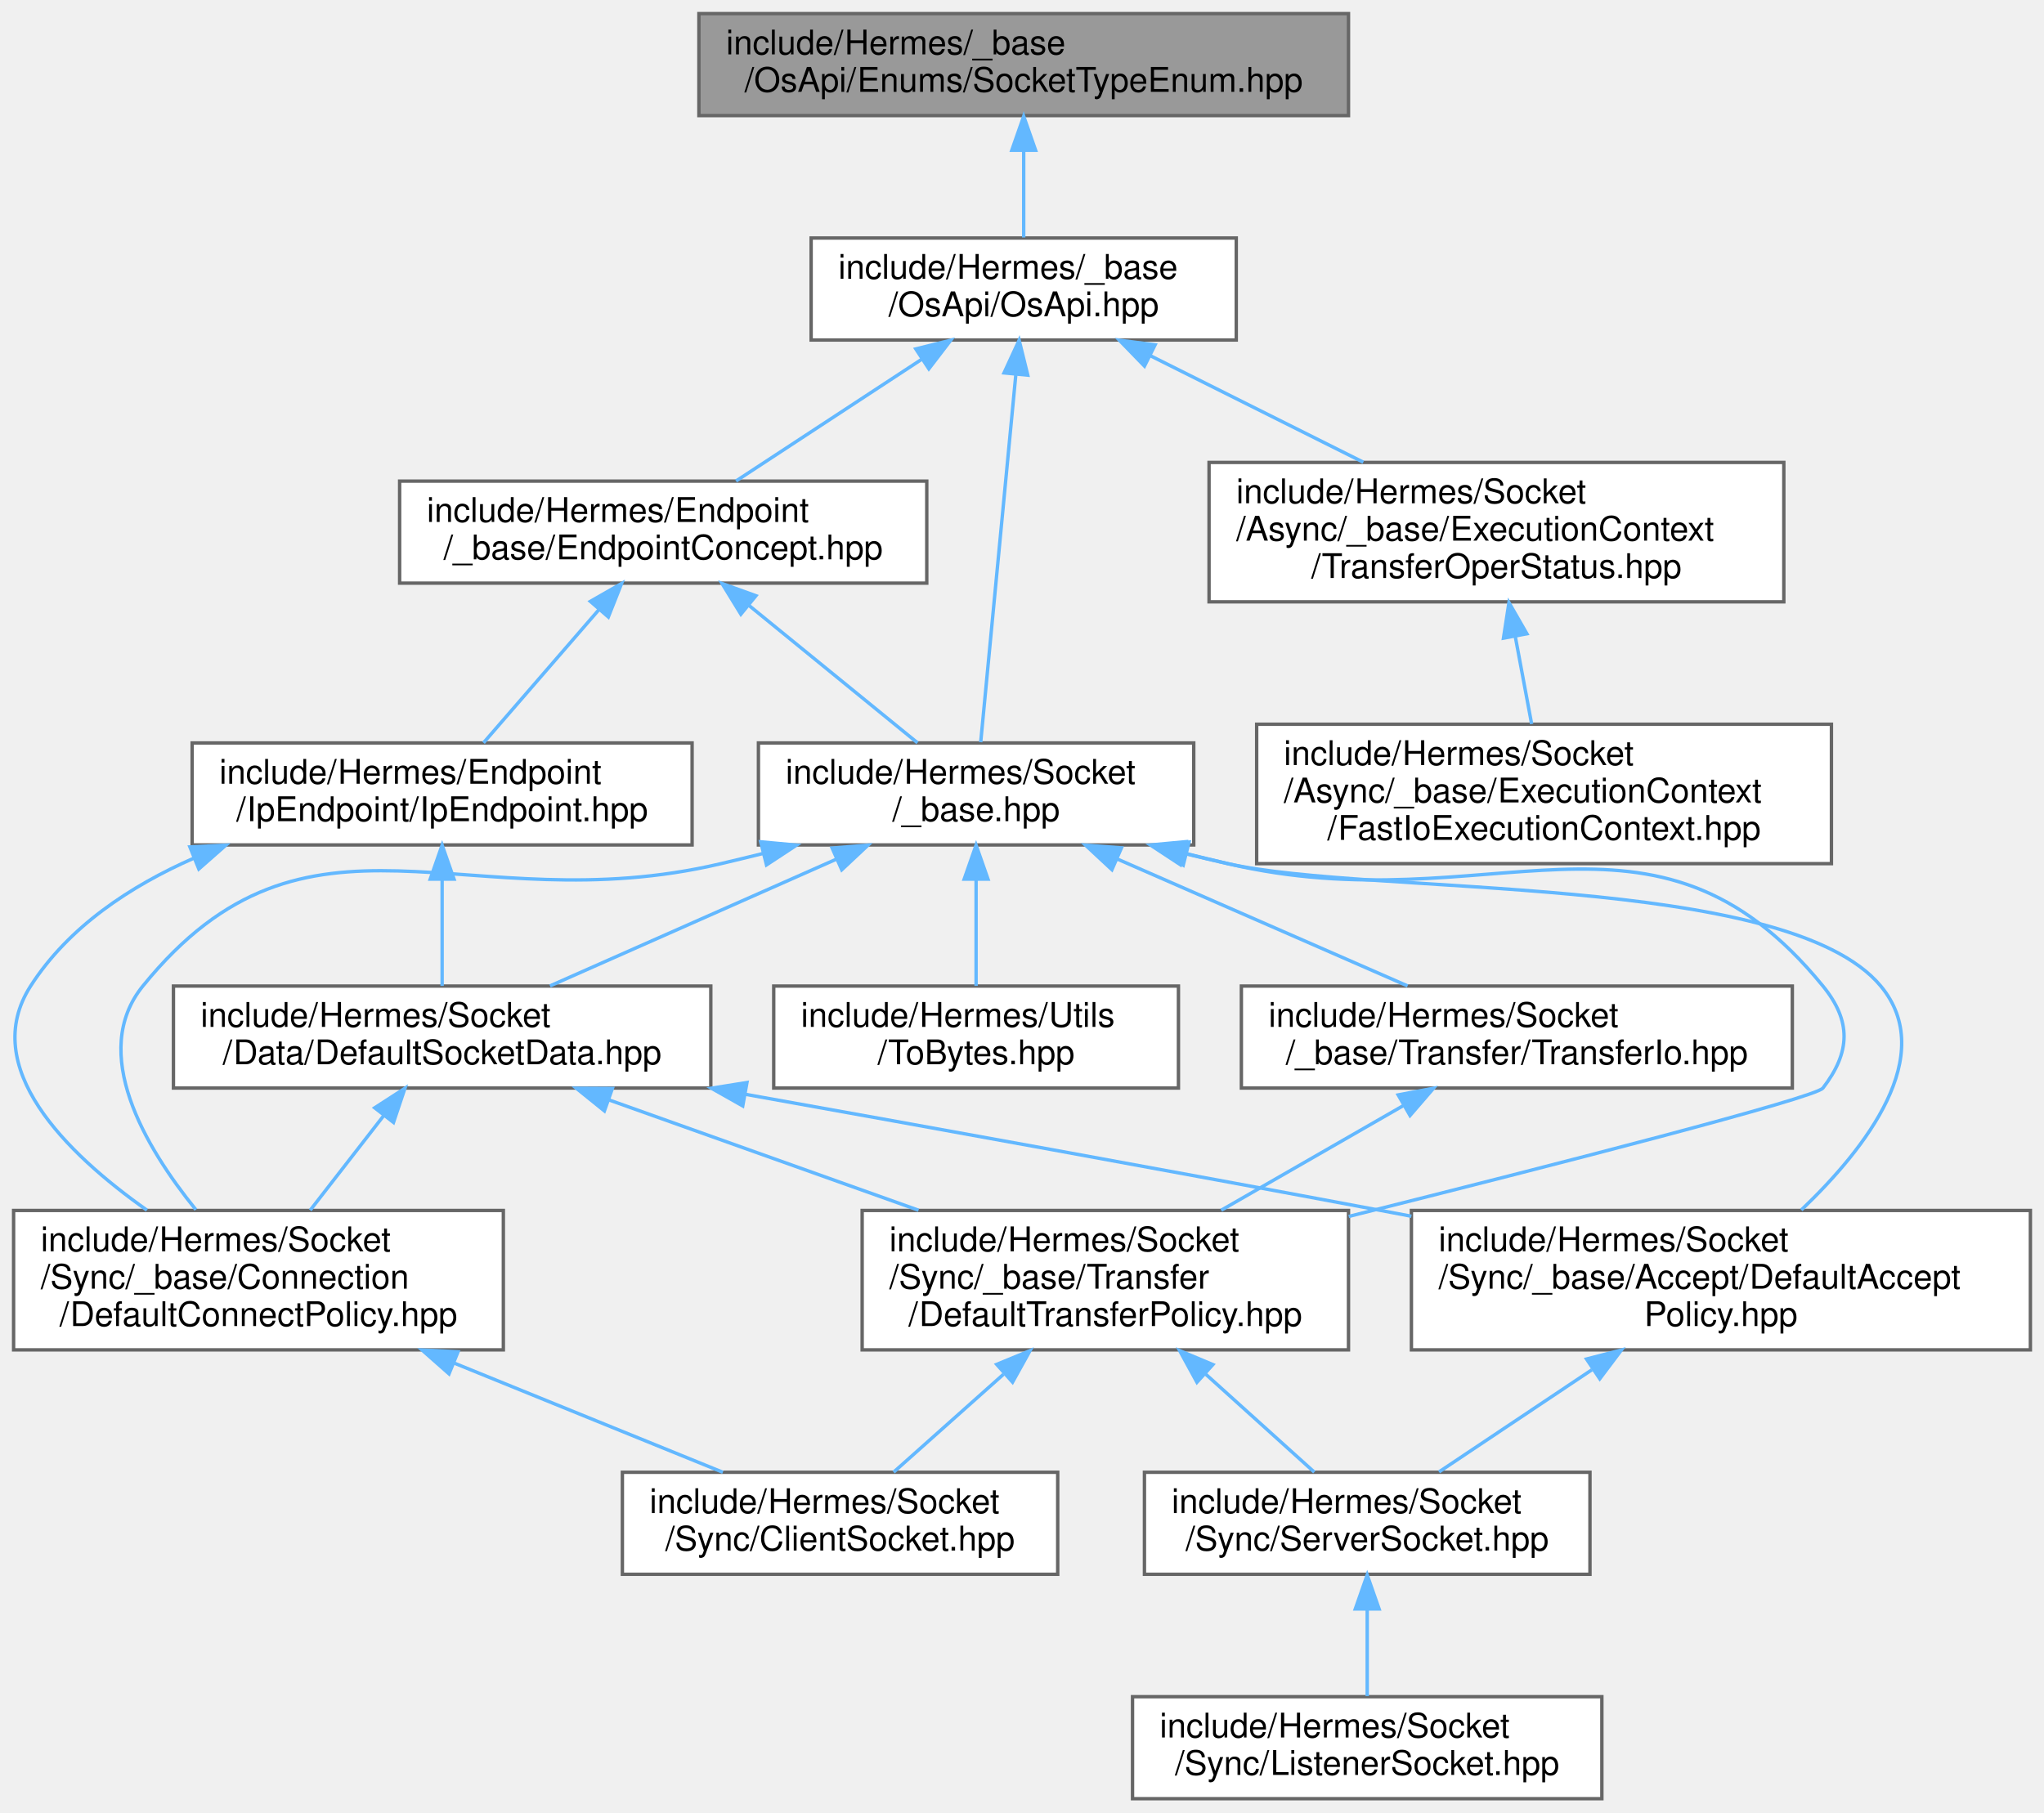
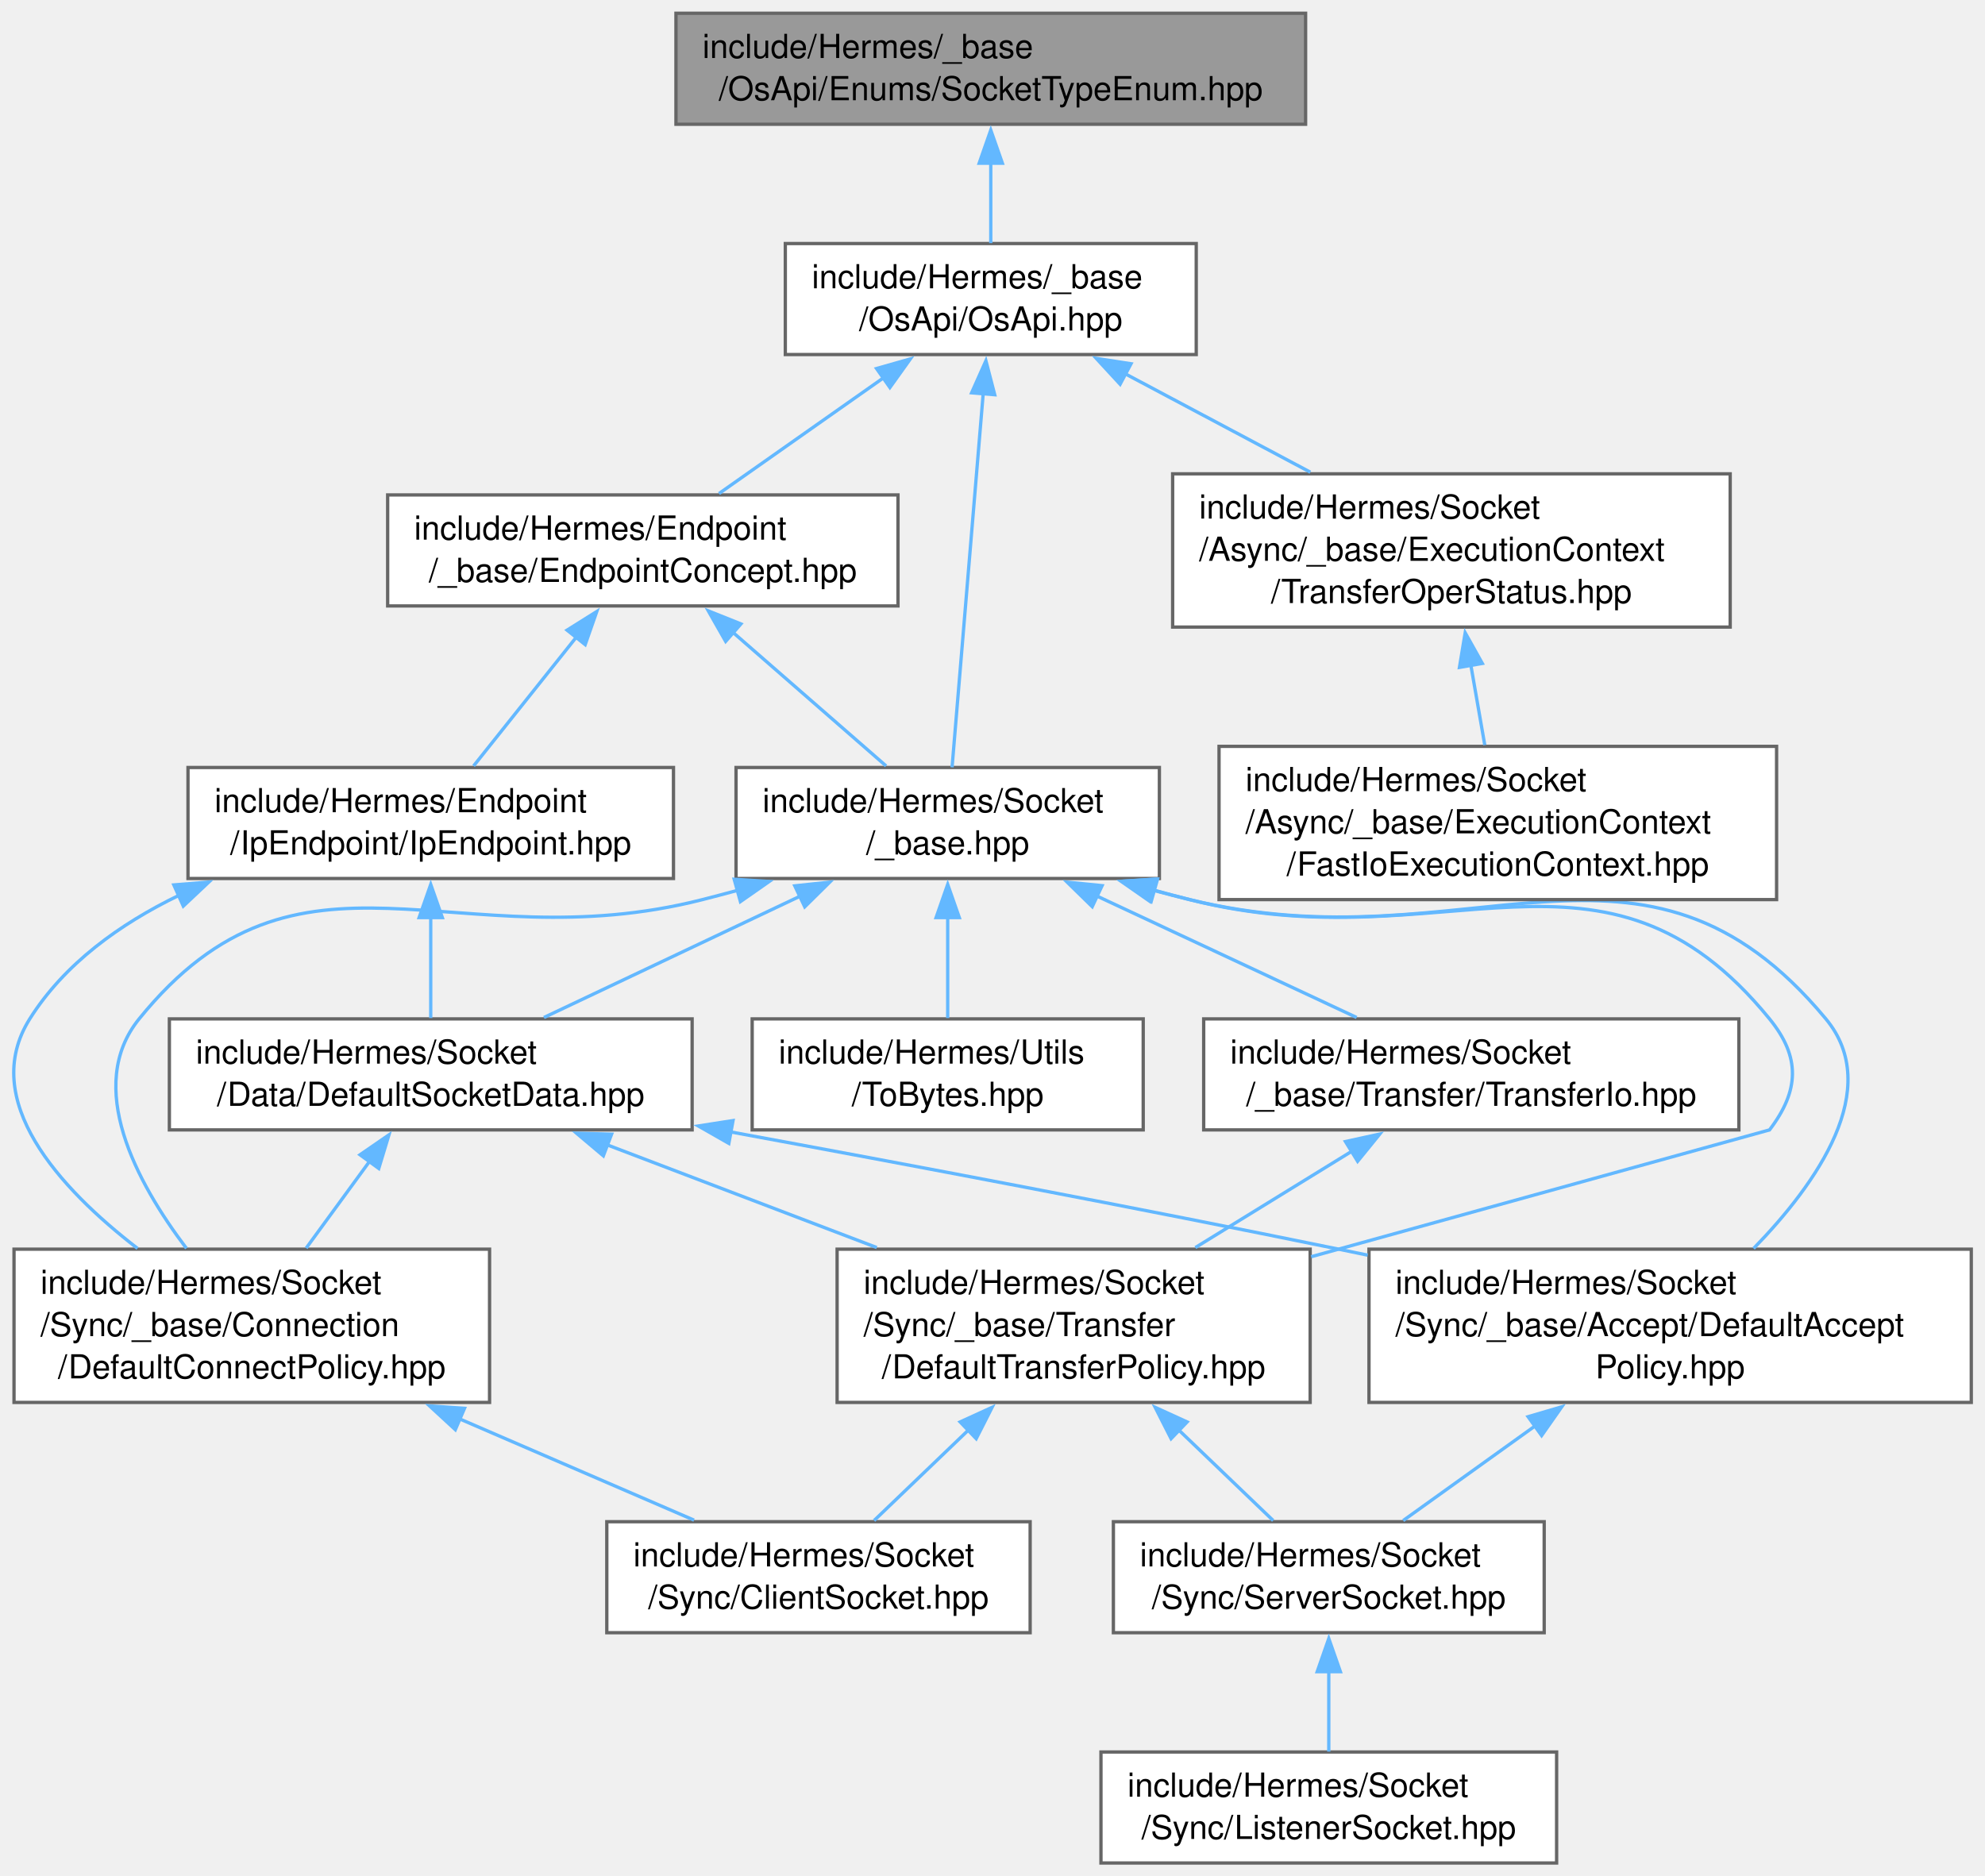
- <svg xmlns="http://www.w3.org/2000/svg" xmlns:xlink="http://www.w3.org/1999/xlink" width="601pt" height="533pt" viewBox="0.00 0.00 601.00 533.00">
-   <g id="graph0" class="graph" transform="scale(1 1) rotate(0) translate(4 529)">
+ <svg xmlns="http://www.w3.org/2000/svg" xmlns:xlink="http://www.w3.org/1999/xlink" width="599pt" height="566pt" viewBox="0.00 0.00 599.00 566.00">
+   <g id="graph0" class="graph" transform="scale(1 1) rotate(0) translate(4 562.25)">
    <g id="Node000001" class="node">
      <g id="a_Node000001">
        <a xlink:title=" ">
-           <polygon fill="#999999" stroke="#666666" points="392.5,-525 201.5,-525 201.5,-495 392.5,-495 392.5,-525" />
-           <text text-anchor="start" x="209.5" y="-513" font-family="Helvetica,sans-Serif" font-size="10.00">include/Hermes/_base</text>
-           <text text-anchor="middle" x="297" y="-502" font-family="Helvetica,sans-Serif" font-size="10.00">/OsApi/Enums/SocketTypeEnum.hpp</text>
+           <polygon fill="#999999" stroke="#666666" points="389.98,-558.25 199.98,-558.25 199.98,-524.75 389.98,-524.75 389.98,-558.25" />
+           <text xml:space="preserve" text-anchor="start" x="207.98" y="-544.75" font-family="Helvetica,sans-Serif" font-size="10.00">include/Hermes/_base</text>
+           <text xml:space="preserve" text-anchor="middle" x="294.98" y="-532" font-family="Helvetica,sans-Serif" font-size="10.00">/OsApi/Enums/SocketTypeEnum.hpp</text>
        </a>
      </g>
    </g>
    <g id="Node000002" class="node">
      <g id="a_Node000002">
        <a xlink:href="_os_api_8hpp.html" target="_top" xlink:title=" ">
-           <polygon fill="white" stroke="#666666" points="359.5,-459 234.5,-459 234.5,-429 359.5,-429 359.5,-459" />
-           <text text-anchor="start" x="242.5" y="-447" font-family="Helvetica,sans-Serif" font-size="10.00">include/Hermes/_base</text>
-           <text text-anchor="middle" x="297" y="-436" font-family="Helvetica,sans-Serif" font-size="10.00">/OsApi/OsApi.hpp</text>
+           <polygon fill="white" stroke="#666666" points="356.98,-488.75 232.98,-488.75 232.98,-455.25 356.98,-455.25 356.98,-488.75" />
+           <text xml:space="preserve" text-anchor="start" x="240.98" y="-475.25" font-family="Helvetica,sans-Serif" font-size="10.00">include/Hermes/_base</text>
+           <text xml:space="preserve" text-anchor="middle" x="294.98" y="-462.5" font-family="Helvetica,sans-Serif" font-size="10.00">/OsApi/OsApi.hpp</text>
        </a>
      </g>
    </g>
    <g id="edge1_Node000001_Node000002" class="edge">
      <g id="a_edge1_Node000001_Node000002">
        <a xlink:title=" ">
-           <path fill="none" stroke="#63b8ff" d="M297,-484.54C297,-475.96 297,-466.61 297,-459.16" />
-           <polygon fill="#63b8ff" stroke="#63b8ff" points="293.5,-484.8 297,-494.8 300.5,-484.8 293.5,-484.8" />
+           <path fill="none" stroke="#63b8ff" d="M294.98,-513.06C294.98,-504.84 294.98,-496.09 294.98,-488.88" />
+           <polygon fill="#63b8ff" stroke="#63b8ff" points="291.48,-512.99 294.98,-522.99 298.48,-512.99 291.48,-512.99" />
        </a>
      </g>
    </g>
    <g id="Node000003" class="node">
      <g id="a_Node000003">
        <a xlink:href="_endpoint_concept_8hpp.html" target="_top" xlink:title=" ">
-           <polygon fill="white" stroke="#666666" points="268.5,-387.5 113.5,-387.5 113.5,-357.5 268.5,-357.5 268.5,-387.5" />
-           <text text-anchor="start" x="121.5" y="-375.5" font-family="Helvetica,sans-Serif" font-size="10.00">include/Hermes/Endpoint</text>
-           <text text-anchor="middle" x="191" y="-364.5" font-family="Helvetica,sans-Serif" font-size="10.00">/_base/EndpointConcept.hpp</text>
+           <polygon fill="white" stroke="#666666" points="266.98,-412.88 112.98,-412.88 112.98,-379.38 266.98,-379.38 266.98,-412.88" />
+           <text xml:space="preserve" text-anchor="start" x="120.98" y="-399.38" font-family="Helvetica,sans-Serif" font-size="10.00">include/Hermes/Endpoint</text>
+           <text xml:space="preserve" text-anchor="middle" x="189.98" y="-386.62" font-family="Helvetica,sans-Serif" font-size="10.00">/_base/EndpointConcept.hpp</text>
        </a>
      </g>
    </g>
    <g id="edge2_Node000002_Node000003" class="edge">
      <g id="a_edge2_Node000002_Node000003">
        <a xlink:title=" ">
-           <path fill="none" stroke="#63b8ff" d="M266.89,-423.25C249.51,-411.86 228.07,-397.81 212.42,-387.54" />
-           <polygon fill="#63b8ff" stroke="#63b8ff" points="265.27,-426.38 275.55,-428.94 269.11,-420.53 265.27,-426.38" />
+           <path fill="none" stroke="#63b8ff" d="M262.86,-448.4C246.74,-437.06 227.59,-423.59 212.97,-413.3" />
+           <polygon fill="#63b8ff" stroke="#63b8ff" points="260.51,-451.03 270.7,-453.92 264.54,-445.3 260.51,-451.03" />
        </a>
      </g>
    </g>
    <g id="Node000012" class="node">
      <g id="a_Node000012">
        <a xlink:href="__base_8hpp.html" target="_top" xlink:title=" ">
-           <polygon fill="white" stroke="#666666" points="347,-310.5 219,-310.5 219,-280.5 347,-280.5 347,-310.5" />
-           <text text-anchor="start" x="227" y="-298.5" font-family="Helvetica,sans-Serif" font-size="10.00">include/Hermes/Socket</text>
-           <text text-anchor="middle" x="283" y="-287.5" font-family="Helvetica,sans-Serif" font-size="10.00">/_base.hpp</text>
+           <polygon fill="white" stroke="#666666" points="345.86,-330.62 218.11,-330.62 218.11,-297.12 345.86,-297.12 345.86,-330.62" />
+           <text xml:space="preserve" text-anchor="start" x="226.11" y="-317.12" font-family="Helvetica,sans-Serif" font-size="10.00">include/Hermes/Socket</text>
+           <text xml:space="preserve" text-anchor="middle" x="281.98" y="-304.38" font-family="Helvetica,sans-Serif" font-size="10.00">/_base.hpp</text>
        </a>
      </g>
    </g>
    <g id="edge24_Node000002_Node000012" class="edge">
      <g id="a_edge24_Node000002_Node000012">
        <a xlink:title=" ">
-           <path fill="none" stroke="#63b8ff" d="M294.67,-418.65C291.73,-387.82 286.75,-335.72 284.36,-310.72" />
-           <polygon fill="#63b8ff" stroke="#63b8ff" points="291.22,-419.33 295.66,-428.95 298.19,-418.67 291.22,-419.33" />
+           <path fill="none" stroke="#63b8ff" d="M292.69,-443.44C289.96,-410.68 285.5,-357.12 283.3,-330.67" />
+           <polygon fill="#63b8ff" stroke="#63b8ff" points="289.2,-443.7 293.51,-453.37 296.17,-443.12 289.2,-443.7" />
        </a>
      </g>
    </g>
    <g id="Node000015" class="node">
      <g id="a_Node000015">
        <a xlink:href="_transfer_oper_status_8hpp.html" target="_top" xlink:title=" ">
-           <polygon fill="white" stroke="#666666" points="520.5,-393 351.5,-393 351.5,-352 520.5,-352 520.5,-393" />
-           <text text-anchor="start" x="359.5" y="-381" font-family="Helvetica,sans-Serif" font-size="10.00">include/Hermes/Socket</text>
-           <text text-anchor="start" x="359.5" y="-370" font-family="Helvetica,sans-Serif" font-size="10.00">/Async/_base/ExecutionContext</text>
-           <text text-anchor="middle" x="436" y="-359" font-family="Helvetica,sans-Serif" font-size="10.00">/TransferOperStatus.hpp</text>
+           <polygon fill="white" stroke="#666666" points="518.11,-419.25 349.86,-419.25 349.86,-373 518.11,-373 518.11,-419.25" />
+           <text xml:space="preserve" text-anchor="start" x="357.86" y="-405.75" font-family="Helvetica,sans-Serif" font-size="10.00">include/Hermes/Socket</text>
+           <text xml:space="preserve" text-anchor="start" x="357.86" y="-393" font-family="Helvetica,sans-Serif" font-size="10.00">/Async/_base/ExecutionContext</text>
+           <text xml:space="preserve" text-anchor="middle" x="433.98" y="-380.25" font-family="Helvetica,sans-Serif" font-size="10.00">/TransferOperStatus.hpp</text>
        </a>
      </g>
    </g>
    <g id="edge22_Node000002_Node000015" class="edge">
      <g id="a_edge22_Node000002_Node000015">
        <a xlink:title=" ">
-           <path fill="none" stroke="#63b8ff" d="M334.25,-424.38C353.6,-414.7 377.23,-402.88 396.85,-393.07" />
-           <polygon fill="#63b8ff" stroke="#63b8ff" points="332.51,-421.33 325.13,-428.94 335.64,-427.59 332.51,-421.33" />
+           <path fill="none" stroke="#63b8ff" d="M335.44,-449.5C353.02,-440.16 373.62,-429.21 391.42,-419.74" />
+           <polygon fill="#63b8ff" stroke="#63b8ff" points="334.01,-446.29 326.82,-454.08 337.3,-452.47 334.01,-446.29" />
        </a>
      </g>
    </g>
    <g id="Node000004" class="node">
      <g id="a_Node000004">
        <a xlink:href="_ip_endpoint_8hpp.html" target="_top" xlink:title=" ">
-           <polygon fill="white" stroke="#666666" points="199.5,-310.5 52.5,-310.5 52.5,-280.5 199.5,-280.5 199.5,-310.5" />
-           <text text-anchor="start" x="60.5" y="-298.5" font-family="Helvetica,sans-Serif" font-size="10.00">include/Hermes/Endpoint</text>
-           <text text-anchor="middle" x="126" y="-287.5" font-family="Helvetica,sans-Serif" font-size="10.00">/IpEndpoint/IpEndpoint.hpp</text>
+           <polygon fill="white" stroke="#666666" points="199.23,-330.62 52.73,-330.62 52.73,-297.12 199.23,-297.12 199.23,-330.62" />
+           <text xml:space="preserve" text-anchor="start" x="60.73" y="-317.12" font-family="Helvetica,sans-Serif" font-size="10.00">include/Hermes/Endpoint</text>
+           <text xml:space="preserve" text-anchor="middle" x="125.98" y="-304.38" font-family="Helvetica,sans-Serif" font-size="10.00">/IpEndpoint/IpEndpoint.hpp</text>
        </a>
      </g>
    </g>
    <g id="edge3_Node000003_Node000004" class="edge">
      <g id="a_edge3_Node000003_Node000004">
        <a xlink:title=" ">
-           <path fill="none" stroke="#63b8ff" d="M172.02,-349.6C161.09,-336.99 147.69,-321.53 138.17,-310.54" />
-           <polygon fill="#63b8ff" stroke="#63b8ff" points="169.58,-352.13 178.77,-357.39 174.87,-347.54 169.58,-352.13" />
+           <path fill="none" stroke="#63b8ff" d="M170.05,-370.13C159.89,-357.4 147.84,-342.29 138.91,-331.09" />
+           <polygon fill="#63b8ff" stroke="#63b8ff" points="167.12,-372.07 176.09,-377.7 172.59,-367.7 167.12,-372.07" />
        </a>
      </g>
    </g>
    <g id="edge14_Node000003_Node000012" class="edge">
      <g id="a_edge14_Node000003_Node000012">
        <a xlink:title=" ">
-           <path fill="none" stroke="#63b8ff" d="M216.11,-351.03C231.88,-338.18 251.79,-321.94 265.77,-310.54" />
-           <polygon fill="#63b8ff" stroke="#63b8ff" points="213.84,-348.36 208.3,-357.39 218.27,-353.79 213.84,-348.36" />
+           <path fill="none" stroke="#63b8ff" d="M216.95,-371.6C231.88,-358.58 250.06,-342.72 263.39,-331.09" />
+           <polygon fill="#63b8ff" stroke="#63b8ff" points="214.98,-368.68 209.74,-377.89 219.58,-373.95 214.98,-368.68" />
        </a>
      </g>
    </g>
    <g id="Node000005" class="node">
      <g id="a_Node000005">
        <a xlink:href="_default_socket_data_8hpp.html" target="_top" xlink:title=" ">
-           <polygon fill="white" stroke="#666666" points="205,-239 47,-239 47,-209 205,-209 205,-239" />
-           <text text-anchor="start" x="55" y="-227" font-family="Helvetica,sans-Serif" font-size="10.00">include/Hermes/Socket</text>
-           <text text-anchor="middle" x="126" y="-216" font-family="Helvetica,sans-Serif" font-size="10.00">/Data/DefaultSocketData.hpp</text>
+           <polygon fill="white" stroke="#666666" points="204.86,-254.75 47.11,-254.75 47.11,-221.25 204.86,-221.25 204.86,-254.75" />
+           <text xml:space="preserve" text-anchor="start" x="55.11" y="-241.25" font-family="Helvetica,sans-Serif" font-size="10.00">include/Hermes/Socket</text>
+           <text xml:space="preserve" text-anchor="middle" x="125.98" y="-228.5" font-family="Helvetica,sans-Serif" font-size="10.00">/Data/DefaultSocketData.hpp</text>
        </a>
      </g>
    </g>
    <g id="edge4_Node000004_Node000005" class="edge">
      <g id="a_edge4_Node000004_Node000005">
        <a xlink:title=" ">
-           <path fill="none" stroke="#63b8ff" d="M126,-270.25C126,-259.81 126,-247.99 126,-239.04" />
-           <polygon fill="#63b8ff" stroke="#63b8ff" points="122.5,-270.44 126,-280.44 129.5,-270.44 122.5,-270.44" />
+           <path fill="none" stroke="#63b8ff" d="M125.98,-285.49C125.98,-275.22 125.98,-263.9 125.98,-255" />
+           <polygon fill="#63b8ff" stroke="#63b8ff" points="122.48,-285.33 125.98,-295.33 129.48,-285.33 122.48,-285.33" />
        </a>
      </g>
    </g>
    <g id="Node000009" class="node">
      <g id="a_Node000009">
        <a xlink:href="_default_connect_policy_8hpp.html" target="_top" xlink:title=" ">
-           <polygon fill="white" stroke="#666666" points="144,-173 0,-173 0,-132 144,-132 144,-173" />
-           <text text-anchor="start" x="8" y="-161" font-family="Helvetica,sans-Serif" font-size="10.00">include/Hermes/Socket</text>
-           <text text-anchor="start" x="8" y="-150" font-family="Helvetica,sans-Serif" font-size="10.00">/Sync/_base/Connection</text>
-           <text text-anchor="middle" x="72" y="-139" font-family="Helvetica,sans-Serif" font-size="10.00">/DefaultConnectPolicy.hpp</text>
+           <polygon fill="white" stroke="#666666" points="143.73,-185.25 0.23,-185.25 0.23,-139 143.73,-139 143.73,-185.25" />
+           <text xml:space="preserve" text-anchor="start" x="8.23" y="-171.75" font-family="Helvetica,sans-Serif" font-size="10.00">include/Hermes/Socket</text>
+           <text xml:space="preserve" text-anchor="start" x="8.23" y="-159" font-family="Helvetica,sans-Serif" font-size="10.00">/Sync/_base/Connection</text>
+           <text xml:space="preserve" text-anchor="middle" x="71.98" y="-146.25" font-family="Helvetica,sans-Serif" font-size="10.00">/DefaultConnectPolicy.hpp</text>
        </a>
      </g>
    </g>
    <g id="edge13_Node000004_Node000009" class="edge">
      <g id="a_edge13_Node000004_Node000009">
        <a xlink:title=" ">
-           <path fill="none" stroke="#63b8ff" d="M53.12,-276.67C34.27,-268.4 16.15,-256.39 5,-239 -10.27,-215.19 15.35,-189.93 39.2,-173.09" />
-           <polygon fill="#63b8ff" stroke="#63b8ff" points="51.83,-279.92 62.41,-280.43 54.46,-273.43 51.83,-279.92" />
+           <path fill="none" stroke="#63b8ff" d="M49.9,-291.99C32.19,-283.4 15.46,-271.41 4.98,-254.75 -10.44,-230.23 13.94,-203.66 37.5,-185.48" />
+           <polygon fill="#63b8ff" stroke="#63b8ff" points="48.46,-295.18 59.02,-296.05 51.31,-288.79 48.46,-295.18" />
        </a>
      </g>
    </g>
    <g id="Node000006" class="node">
      <g id="a_Node000006">
        <a xlink:href="_default_accept_policy_8hpp.html" target="_top" xlink:title=" ">
-           <polygon fill="white" stroke="#666666" points="593,-173 411,-173 411,-132 593,-132 593,-173" />
-           <text text-anchor="start" x="419" y="-161" font-family="Helvetica,sans-Serif" font-size="10.00">include/Hermes/Socket</text>
-           <text text-anchor="start" x="419" y="-150" font-family="Helvetica,sans-Serif" font-size="10.00">/Sync/_base/Accept/DefaultAccept</text>
-           <text text-anchor="middle" x="502" y="-139" font-family="Helvetica,sans-Serif" font-size="10.00">Policy.hpp</text>
+           <polygon fill="white" stroke="#666666" points="590.86,-185.25 409.11,-185.25 409.11,-139 590.86,-139 590.86,-185.25" />
+           <text xml:space="preserve" text-anchor="start" x="417.11" y="-171.75" font-family="Helvetica,sans-Serif" font-size="10.00">include/Hermes/Socket</text>
+           <text xml:space="preserve" text-anchor="start" x="417.11" y="-159" font-family="Helvetica,sans-Serif" font-size="10.00">/Sync/_base/Accept/DefaultAccept</text>
+           <text xml:space="preserve" text-anchor="middle" x="499.98" y="-146.25" font-family="Helvetica,sans-Serif" font-size="10.00">Policy.hpp</text>
        </a>
      </g>
    </g>
    <g id="edge5_Node000005_Node000006" class="edge">
      <g id="a_edge5_Node000005_Node000006">
        <a xlink:title=" ">
-           <path fill="none" stroke="#63b8ff" d="M215.07,-207.18C269.17,-197.49 339.6,-184.74 402,-173 404.96,-172.44 407.96,-171.88 410.99,-171.3" />
-           <polygon fill="#63b8ff" stroke="#63b8ff" points="214.39,-203.74 205.17,-208.95 215.63,-210.63 214.39,-203.74" />
+           <path fill="none" stroke="#63b8ff" d="M216.41,-220.65C269.88,-210.8 338.88,-197.78 399.98,-185.25 402.86,-184.66 405.77,-184.06 408.72,-183.44" />
+           <polygon fill="#63b8ff" stroke="#63b8ff" points="215.94,-217.18 206.73,-222.43 217.2,-224.06 215.94,-217.18" />
        </a>
      </g>
    </g>
    <g id="edge8_Node000005_Node000009" class="edge">
      <g id="a_edge8_Node000005_Node000009">
        <a xlink:title=" ">
-           <path fill="none" stroke="#63b8ff" d="M108.8,-200.86C101.86,-191.94 93.93,-181.72 87.21,-173.07" />
-           <polygon fill="#63b8ff" stroke="#63b8ff" points="106.17,-203.19 115.07,-208.94 111.7,-198.89 106.17,-203.19" />
+           <path fill="none" stroke="#63b8ff" d="M107.6,-211.86C101.37,-203.33 94.45,-193.87 88.39,-185.57" />
+           <polygon fill="#63b8ff" stroke="#63b8ff" points="104.64,-213.74 113.37,-219.75 110.3,-209.61 104.64,-213.74" />
        </a>
      </g>
    </g>
    <g id="Node000011" class="node">
      <g id="a_Node000011">
        <a xlink:href="_default_transfer_policy_8hpp.html" target="_top" xlink:title=" ">
-           <polygon fill="white" stroke="#666666" points="392.5,-173 249.5,-173 249.5,-132 392.5,-132 392.5,-173" />
-           <text text-anchor="start" x="257.5" y="-161" font-family="Helvetica,sans-Serif" font-size="10.00">include/Hermes/Socket</text>
-           <text text-anchor="start" x="257.5" y="-150" font-family="Helvetica,sans-Serif" font-size="10.00">/Sync/_base/Transfer</text>
-           <text text-anchor="middle" x="321" y="-139" font-family="Helvetica,sans-Serif" font-size="10.00">/DefaultTransferPolicy.hpp</text>
+           <polygon fill="white" stroke="#666666" points="391.36,-185.25 248.61,-185.25 248.61,-139 391.36,-139 391.36,-185.25" />
+           <text xml:space="preserve" text-anchor="start" x="256.61" y="-171.75" font-family="Helvetica,sans-Serif" font-size="10.00">include/Hermes/Socket</text>
+           <text xml:space="preserve" text-anchor="start" x="256.61" y="-159" font-family="Helvetica,sans-Serif" font-size="10.00">/Sync/_base/Transfer</text>
+           <text xml:space="preserve" text-anchor="middle" x="319.98" y="-146.25" font-family="Helvetica,sans-Serif" font-size="10.00">/DefaultTransferPolicy.hpp</text>
        </a>
      </g>
    </g>
    <g id="edge10_Node000005_Node000011" class="edge">
      <g id="a_edge10_Node000005_Node000011">
        <a xlink:title=" ">
-           <path fill="none" stroke="#63b8ff" d="M174.95,-205.55C202.68,-195.67 237.43,-183.28 266.08,-173.07" />
-           <polygon fill="#63b8ff" stroke="#63b8ff" points="173.71,-202.28 165.46,-208.94 176.06,-208.88 173.71,-202.28" />
+           <path fill="none" stroke="#63b8ff" d="M179.04,-216.8C204.29,-207.18 234.57,-195.65 260.58,-185.74" />
+           <polygon fill="#63b8ff" stroke="#63b8ff" points="178.07,-213.42 169.97,-220.25 180.56,-219.96 178.07,-213.42" />
        </a>
      </g>
    </g>
    <g id="Node000007" class="node">
      <g id="a_Node000007">
        <a xlink:href="_server_socket_8hpp.html" target="_top" xlink:title=" ">
-           <polygon fill="white" stroke="#666666" points="463.5,-96 332.5,-96 332.5,-66 463.5,-66 463.5,-96" />
-           <text text-anchor="start" x="340.5" y="-84" font-family="Helvetica,sans-Serif" font-size="10.00">include/Hermes/Socket</text>
-           <text text-anchor="middle" x="398" y="-73" font-family="Helvetica,sans-Serif" font-size="10.00">/Sync/ServerSocket.hpp</text>
+           <polygon fill="white" stroke="#666666" points="461.98,-103 331.98,-103 331.98,-69.5 461.98,-69.5 461.98,-103" />
+           <text xml:space="preserve" text-anchor="start" x="339.98" y="-89.5" font-family="Helvetica,sans-Serif" font-size="10.00">include/Hermes/Socket</text>
+           <text xml:space="preserve" text-anchor="middle" x="396.98" y="-76.75" font-family="Helvetica,sans-Serif" font-size="10.00">/Sync/ServerSocket.hpp</text>
        </a>
      </g>
    </g>
    <g id="edge6_Node000006_Node000007" class="edge">
      <g id="a_edge6_Node000006_Node000007">
        <a xlink:title=" ">
-           <path fill="none" stroke="#63b8ff" d="M464.07,-126.15C448.91,-116.02 432.02,-104.74 419.12,-96.11" />
-           <polygon fill="#63b8ff" stroke="#63b8ff" points="462.49,-129.31 472.75,-131.96 466.38,-123.49 462.49,-129.31" />
+           <path fill="none" stroke="#63b8ff" d="M459.33,-131.97C445.75,-122.23 431.11,-111.73 419.43,-103.35" />
+           <polygon fill="#63b8ff" stroke="#63b8ff" points="457.12,-134.69 467.29,-137.68 461.2,-129 457.12,-134.69" />
        </a>
      </g>
    </g>
    <g id="Node000008" class="node">
      <g id="a_Node000008">
        <a xlink:href="_listener_socket_8hpp.html" target="_top" xlink:title=" ">
-           <polygon fill="white" stroke="#666666" points="467,-30 329,-30 329,0 467,0 467,-30" />
-           <text text-anchor="start" x="337" y="-18" font-family="Helvetica,sans-Serif" font-size="10.00">include/Hermes/Socket</text>
-           <text text-anchor="middle" x="398" y="-7" font-family="Helvetica,sans-Serif" font-size="10.00">/Sync/ListenerSocket.hpp</text>
+           <polygon fill="white" stroke="#666666" points="465.73,-33.5 328.23,-33.5 328.23,0 465.73,0 465.73,-33.5" />
+           <text xml:space="preserve" text-anchor="start" x="336.23" y="-20" font-family="Helvetica,sans-Serif" font-size="10.00">include/Hermes/Socket</text>
+           <text xml:space="preserve" text-anchor="middle" x="396.98" y="-7.25" font-family="Helvetica,sans-Serif" font-size="10.00">/Sync/ListenerSocket.hpp</text>
        </a>
      </g>
    </g>
    <g id="edge7_Node000007_Node000008" class="edge">
      <g id="a_edge7_Node000007_Node000008">
        <a xlink:title=" ">
-           <path fill="none" stroke="#63b8ff" d="M398,-55.54C398,-46.96 398,-37.61 398,-30.16" />
-           <polygon fill="#63b8ff" stroke="#63b8ff" points="394.5,-55.8 398,-65.8 401.5,-55.8 394.5,-55.8" />
+           <path fill="none" stroke="#63b8ff" d="M396.98,-57.81C396.98,-49.59 396.98,-40.84 396.98,-33.63" />
+           <polygon fill="#63b8ff" stroke="#63b8ff" points="393.48,-57.74 396.98,-67.74 400.48,-57.74 393.48,-57.74" />
        </a>
      </g>
    </g>
    <g id="Node000010" class="node">
      <g id="a_Node000010">
        <a xlink:href="_client_socket_8hpp.html" target="_top" xlink:title=" ">
-           <polygon fill="white" stroke="#666666" points="307,-96 179,-96 179,-66 307,-66 307,-96" />
-           <text text-anchor="start" x="187" y="-84" font-family="Helvetica,sans-Serif" font-size="10.00">include/Hermes/Socket</text>
-           <text text-anchor="middle" x="243" y="-73" font-family="Helvetica,sans-Serif" font-size="10.00">/Sync/ClientSocket.hpp</text>
+           <polygon fill="white" stroke="#666666" points="306.86,-103 179.11,-103 179.11,-69.5 306.86,-69.5 306.86,-103" />
+           <text xml:space="preserve" text-anchor="start" x="187.11" y="-89.5" font-family="Helvetica,sans-Serif" font-size="10.00">include/Hermes/Socket</text>
+           <text xml:space="preserve" text-anchor="middle" x="242.98" y="-76.75" font-family="Helvetica,sans-Serif" font-size="10.00">/Sync/ClientSocket.hpp</text>
        </a>
      </g>
    </g>
    <g id="edge9_Node000009_Node000010" class="edge">
      <g id="a_edge9_Node000009_Node000010">
        <a xlink:title=" ">
-           <path fill="none" stroke="#63b8ff" d="M129.55,-128.11C155.76,-117.46 185.92,-105.2 208.54,-96" />
-           <polygon fill="#63b8ff" stroke="#63b8ff" points="128.03,-124.95 120.09,-131.96 130.67,-131.43 128.03,-124.95" />
+           <path fill="none" stroke="#63b8ff" d="M134.58,-134.08C158.36,-123.81 184.68,-112.44 205.44,-103.47" />
+           <polygon fill="#63b8ff" stroke="#63b8ff" points="133.4,-130.78 125.61,-137.96 136.17,-137.21 133.4,-130.78" />
        </a>
      </g>
    </g>
    <g id="edge12_Node000011_Node000007" class="edge">
      <g id="a_edge12_Node000011_Node000007">
        <a xlink:title=" ">
-           <path fill="none" stroke="#63b8ff" d="M350.54,-124.83C361.41,-115.02 373.29,-104.3 382.45,-96.04" />
-           <polygon fill="#63b8ff" stroke="#63b8ff" points="347.94,-122.47 342.86,-131.77 352.63,-127.67 347.94,-122.47" />
+           <path fill="none" stroke="#63b8ff" d="M351.54,-130.84C361.36,-121.42 371.8,-111.41 380.2,-103.35" />
+           <polygon fill="#63b8ff" stroke="#63b8ff" points="349.39,-128.06 344.59,-137.51 354.23,-133.11 349.39,-128.06" />
        </a>
      </g>
    </g>
    <g id="edge11_Node000011_Node000010" class="edge">
      <g id="a_edge11_Node000011_Node000010">
        <a xlink:title=" ">
-           <path fill="none" stroke="#63b8ff" d="M291.07,-124.83C280.06,-115.02 268.03,-104.3 258.76,-96.04" />
-           <polygon fill="#63b8ff" stroke="#63b8ff" points="289.06,-127.73 298.86,-131.77 293.72,-122.5 289.06,-127.73" />
+           <path fill="none" stroke="#63b8ff" d="M288.42,-130.84C278.6,-121.42 268.16,-111.41 259.77,-103.35" />
+           <polygon fill="#63b8ff" stroke="#63b8ff" points="285.73,-133.11 295.37,-137.51 290.58,-128.06 285.73,-133.11" />
        </a>
      </g>
    </g>
    <g id="edge15_Node000012_Node000005" class="edge">
      <g id="a_edge15_Node000012_Node000005">
        <a xlink:title=" ">
-           <path fill="none" stroke="#63b8ff" d="M241.9,-276.31C215.59,-264.66 181.97,-249.78 157.72,-239.04" />
-           <polygon fill="#63b8ff" stroke="#63b8ff" points="240.67,-279.59 251.23,-280.44 243.5,-273.19 240.67,-279.59" />
+           <path fill="none" stroke="#63b8ff" d="M237.58,-291.85C212.98,-280.2 182.88,-265.94 160.14,-255.17" />
+           <polygon fill="#63b8ff" stroke="#63b8ff" points="235.84,-294.9 246.38,-296.02 238.84,-288.57 235.84,-294.9" />
        </a>
      </g>
    </g>
    <g id="edge16_Node000012_Node000006" class="edge">
      <g id="a_edge16_Node000012_Node000006">
        <a xlink:title=" ">
-           <path fill="none" stroke="#63b8ff" d="M344.27,-277.99C348.57,-276.94 352.84,-275.94 357,-275 399.35,-265.46 521.28,-272.4 549,-239 565.88,-218.67 544.73,-191.36 525.64,-173.14" />
-           <polygon fill="#63b8ff" stroke="#63b8ff" points="343.09,-274.67 334.24,-280.49 344.78,-281.47 343.09,-274.67" />
+           <path fill="none" stroke="#63b8ff" d="M343.63,-293.68C347.46,-292.64 351.27,-291.66 354.98,-290.75 439.32,-270.13 491.54,-321.56 546.98,-254.75 564.45,-233.7 544.25,-205.08 525.17,-185.46" />
+           <polygon fill="#63b8ff" stroke="#63b8ff" points="342.99,-290.22 334.3,-296.28 344.87,-296.96 342.99,-290.22" />
        </a>
      </g>
    </g>
    <g id="edge17_Node000012_Node000009" class="edge">
      <g id="a_edge17_Node000012_Node000009">
        <a xlink:title=" ">
-           <path fill="none" stroke="#63b8ff" d="M220.41,-278C216.22,-276.96 212.05,-275.96 208,-275 132.83,-257.28 86.63,-299 38,-239 22.21,-219.52 38.57,-191.77 53.59,-173.23" />
-           <polygon fill="#63b8ff" stroke="#63b8ff" points="219.67,-281.42 230.22,-280.45 221.37,-274.63 219.67,-281.42" />
+           <path fill="none" stroke="#63b8ff" d="M218.7,-293.58C215.08,-292.6 211.49,-291.64 207.98,-290.75 133.14,-271.67 86.61,-314.75 37.98,-254.75 21.53,-234.45 37.18,-205.42 52.26,-185.5" />
+           <polygon fill="#63b8ff" stroke="#63b8ff" points="217.55,-296.89 228.12,-296.22 219.43,-290.15 217.55,-296.89" />
        </a>
      </g>
    </g>
    <g id="edge18_Node000012_Node000011" class="edge">
      <g id="a_edge18_Node000012_Node000011">
        <a xlink:title=" ">
-           <path fill="none" stroke="#63b8ff" d="M345.09,-277.88C349.11,-276.88 353.11,-275.91 357,-275 434.31,-256.88 481.83,-300.55 532,-239 540.42,-228.67 540.14,-219.56 532,-209 529.76,-206.09 452.88,-186.36 392.57,-171.24" />
-           <polygon fill="#63b8ff" stroke="#63b8ff" points="343.91,-274.56 335.06,-280.4 345.62,-281.35 343.91,-274.56" />
+           <path fill="none" stroke="#63b8ff" d="M344.2,-293.6C347.84,-292.6 351.45,-291.65 354.98,-290.75 431.95,-271.21 479.81,-316.3 529.98,-254.75 539.39,-243.21 539,-233.1 529.98,-221.25 529.98,-221.25 452.5,-199.8 391.66,-182.97" />
+           <polygon fill="#63b8ff" stroke="#63b8ff" points="343.39,-290.19 334.72,-296.28 345.3,-296.93 343.39,-290.19" />
        </a>
      </g>
    </g>
    <g id="Node000013" class="node">
      <g id="a_Node000013">
        <a xlink:href="_transfer_io_8hpp.html" target="_top" xlink:title=" ">
-           <polygon fill="white" stroke="#666666" points="523,-239 361,-239 361,-209 523,-209 523,-239" />
-           <text text-anchor="start" x="369" y="-227" font-family="Helvetica,sans-Serif" font-size="10.00">include/Hermes/Socket</text>
-           <text text-anchor="middle" x="442" y="-216" font-family="Helvetica,sans-Serif" font-size="10.00">/_base/Transfer/TransferIo.hpp</text>
+           <polygon fill="white" stroke="#666666" points="520.73,-254.75 359.23,-254.75 359.23,-221.25 520.73,-221.25 520.73,-254.75" />
+           <text xml:space="preserve" text-anchor="start" x="367.23" y="-241.25" font-family="Helvetica,sans-Serif" font-size="10.00">include/Hermes/Socket</text>
+           <text xml:space="preserve" text-anchor="middle" x="439.98" y="-228.5" font-family="Helvetica,sans-Serif" font-size="10.00">/_base/Transfer/TransferIo.hpp</text>
        </a>
      </g>
    </g>
    <g id="edge19_Node000012_Node000013" class="edge">
      <g id="a_edge19_Node000012_Node000013">
        <a xlink:title=" ">
-           <path fill="none" stroke="#63b8ff" d="M324.63,-276.31C351.27,-264.66 385.32,-249.78 409.87,-239.04" />
-           <polygon fill="#63b8ff" stroke="#63b8ff" points="322.94,-273.22 315.18,-280.44 325.74,-279.64 322.94,-273.22" />
+           <path fill="none" stroke="#63b8ff" d="M326.95,-291.85C351.86,-280.2 382.36,-265.94 405.39,-255.17" />
+           <polygon fill="#63b8ff" stroke="#63b8ff" points="325.6,-288.62 318.03,-296.02 328.57,-294.96 325.6,-288.62" />
        </a>
      </g>
    </g>
    <g id="Node000014" class="node">
      <g id="a_Node000014">
        <a xlink:href="_to_bytes_8hpp.html" target="_top" xlink:title=" ">
-           <polygon fill="white" stroke="#666666" points="342.5,-239 223.5,-239 223.5,-209 342.5,-209 342.5,-239" />
-           <text text-anchor="start" x="231.5" y="-227" font-family="Helvetica,sans-Serif" font-size="10.00">include/Hermes/Utils</text>
-           <text text-anchor="middle" x="283" y="-216" font-family="Helvetica,sans-Serif" font-size="10.00">/ToBytes.hpp</text>
+           <polygon fill="white" stroke="#666666" points="340.98,-254.75 222.98,-254.75 222.98,-221.25 340.98,-221.25 340.98,-254.75" />
+           <text xml:space="preserve" text-anchor="start" x="230.98" y="-241.25" font-family="Helvetica,sans-Serif" font-size="10.00">include/Hermes/Utils</text>
+           <text xml:space="preserve" text-anchor="middle" x="281.98" y="-228.5" font-family="Helvetica,sans-Serif" font-size="10.00">/ToBytes.hpp</text>
        </a>
      </g>
    </g>
    <g id="edge21_Node000012_Node000014" class="edge">
      <g id="a_edge21_Node000012_Node000014">
        <a xlink:title=" ">
-           <path fill="none" stroke="#63b8ff" d="M283,-270.25C283,-259.81 283,-247.99 283,-239.04" />
-           <polygon fill="#63b8ff" stroke="#63b8ff" points="279.5,-270.44 283,-280.44 286.5,-270.44 279.5,-270.44" />
+           <path fill="none" stroke="#63b8ff" d="M281.98,-285.49C281.98,-275.22 281.98,-263.9 281.98,-255" />
+           <polygon fill="#63b8ff" stroke="#63b8ff" points="278.48,-285.33 281.98,-295.33 285.48,-285.33 278.48,-285.33" />
        </a>
      </g>
    </g>
    <g id="edge20_Node000013_Node000011" class="edge">
      <g id="a_edge20_Node000013_Node000011">
        <a xlink:title=" ">
-           <path fill="none" stroke="#63b8ff" d="M408.65,-203.85C391.98,-194.27 371.85,-182.71 355.08,-173.07" />
-           <polygon fill="#63b8ff" stroke="#63b8ff" points="407.1,-206.99 417.51,-208.94 410.59,-200.92 407.1,-206.99" />
+           <path fill="none" stroke="#63b8ff" d="M404.2,-214.97C389.21,-205.75 371.81,-195.03 356.72,-185.74" />
+           <polygon fill="#63b8ff" stroke="#63b8ff" points="402.01,-217.73 412.36,-219.99 405.68,-211.77 402.01,-217.73" />
        </a>
      </g>
    </g>
    <g id="Node000016" class="node">
      <g id="a_Node000016">
        <a xlink:href="_fast_io_execution_context_8hpp.html" target="_top" xlink:title=" ">
-           <polygon fill="white" stroke="#666666" points="534.5,-316 365.5,-316 365.5,-275 534.5,-275 534.5,-316" />
-           <text text-anchor="start" x="373.5" y="-304" font-family="Helvetica,sans-Serif" font-size="10.00">include/Hermes/Socket</text>
-           <text text-anchor="start" x="373.5" y="-293" font-family="Helvetica,sans-Serif" font-size="10.00">/Async/_base/ExecutionContext</text>
-           <text text-anchor="middle" x="450" y="-282" font-family="Helvetica,sans-Serif" font-size="10.00">/FastIoExecutionContext.hpp</text>
+           <polygon fill="white" stroke="#666666" points="532.11,-337 363.86,-337 363.86,-290.75 532.11,-290.75 532.11,-337" />
+           <text xml:space="preserve" text-anchor="start" x="371.86" y="-323.5" font-family="Helvetica,sans-Serif" font-size="10.00">include/Hermes/Socket</text>
+           <text xml:space="preserve" text-anchor="start" x="371.86" y="-310.75" font-family="Helvetica,sans-Serif" font-size="10.00">/Async/_base/ExecutionContext</text>
+           <text xml:space="preserve" text-anchor="middle" x="447.98" y="-298" font-family="Helvetica,sans-Serif" font-size="10.00">/FastIoExecutionContext.hpp</text>
        </a>
      </g>
    </g>
    <g id="edge23_Node000015_Node000016" class="edge">
      <g id="a_edge23_Node000015_Node000016">
        <a xlink:title=" ">
-           <path fill="none" stroke="#63b8ff" d="M441.56,-341.69C443.17,-333.08 444.89,-323.9 446.35,-316.07" />
-           <polygon fill="#63b8ff" stroke="#63b8ff" points="438.07,-341.32 439.68,-351.79 444.95,-342.61 438.07,-341.32" />
+           <path fill="none" stroke="#63b8ff" d="M439.83,-361.62C441.25,-353.45 442.74,-344.9 444.05,-337.39" />
+           <polygon fill="#63b8ff" stroke="#63b8ff" points="436.41,-360.83 438.14,-371.28 443.31,-362.03 436.41,-360.83" />
        </a>
      </g>
    </g>
  </g>
</svg>
